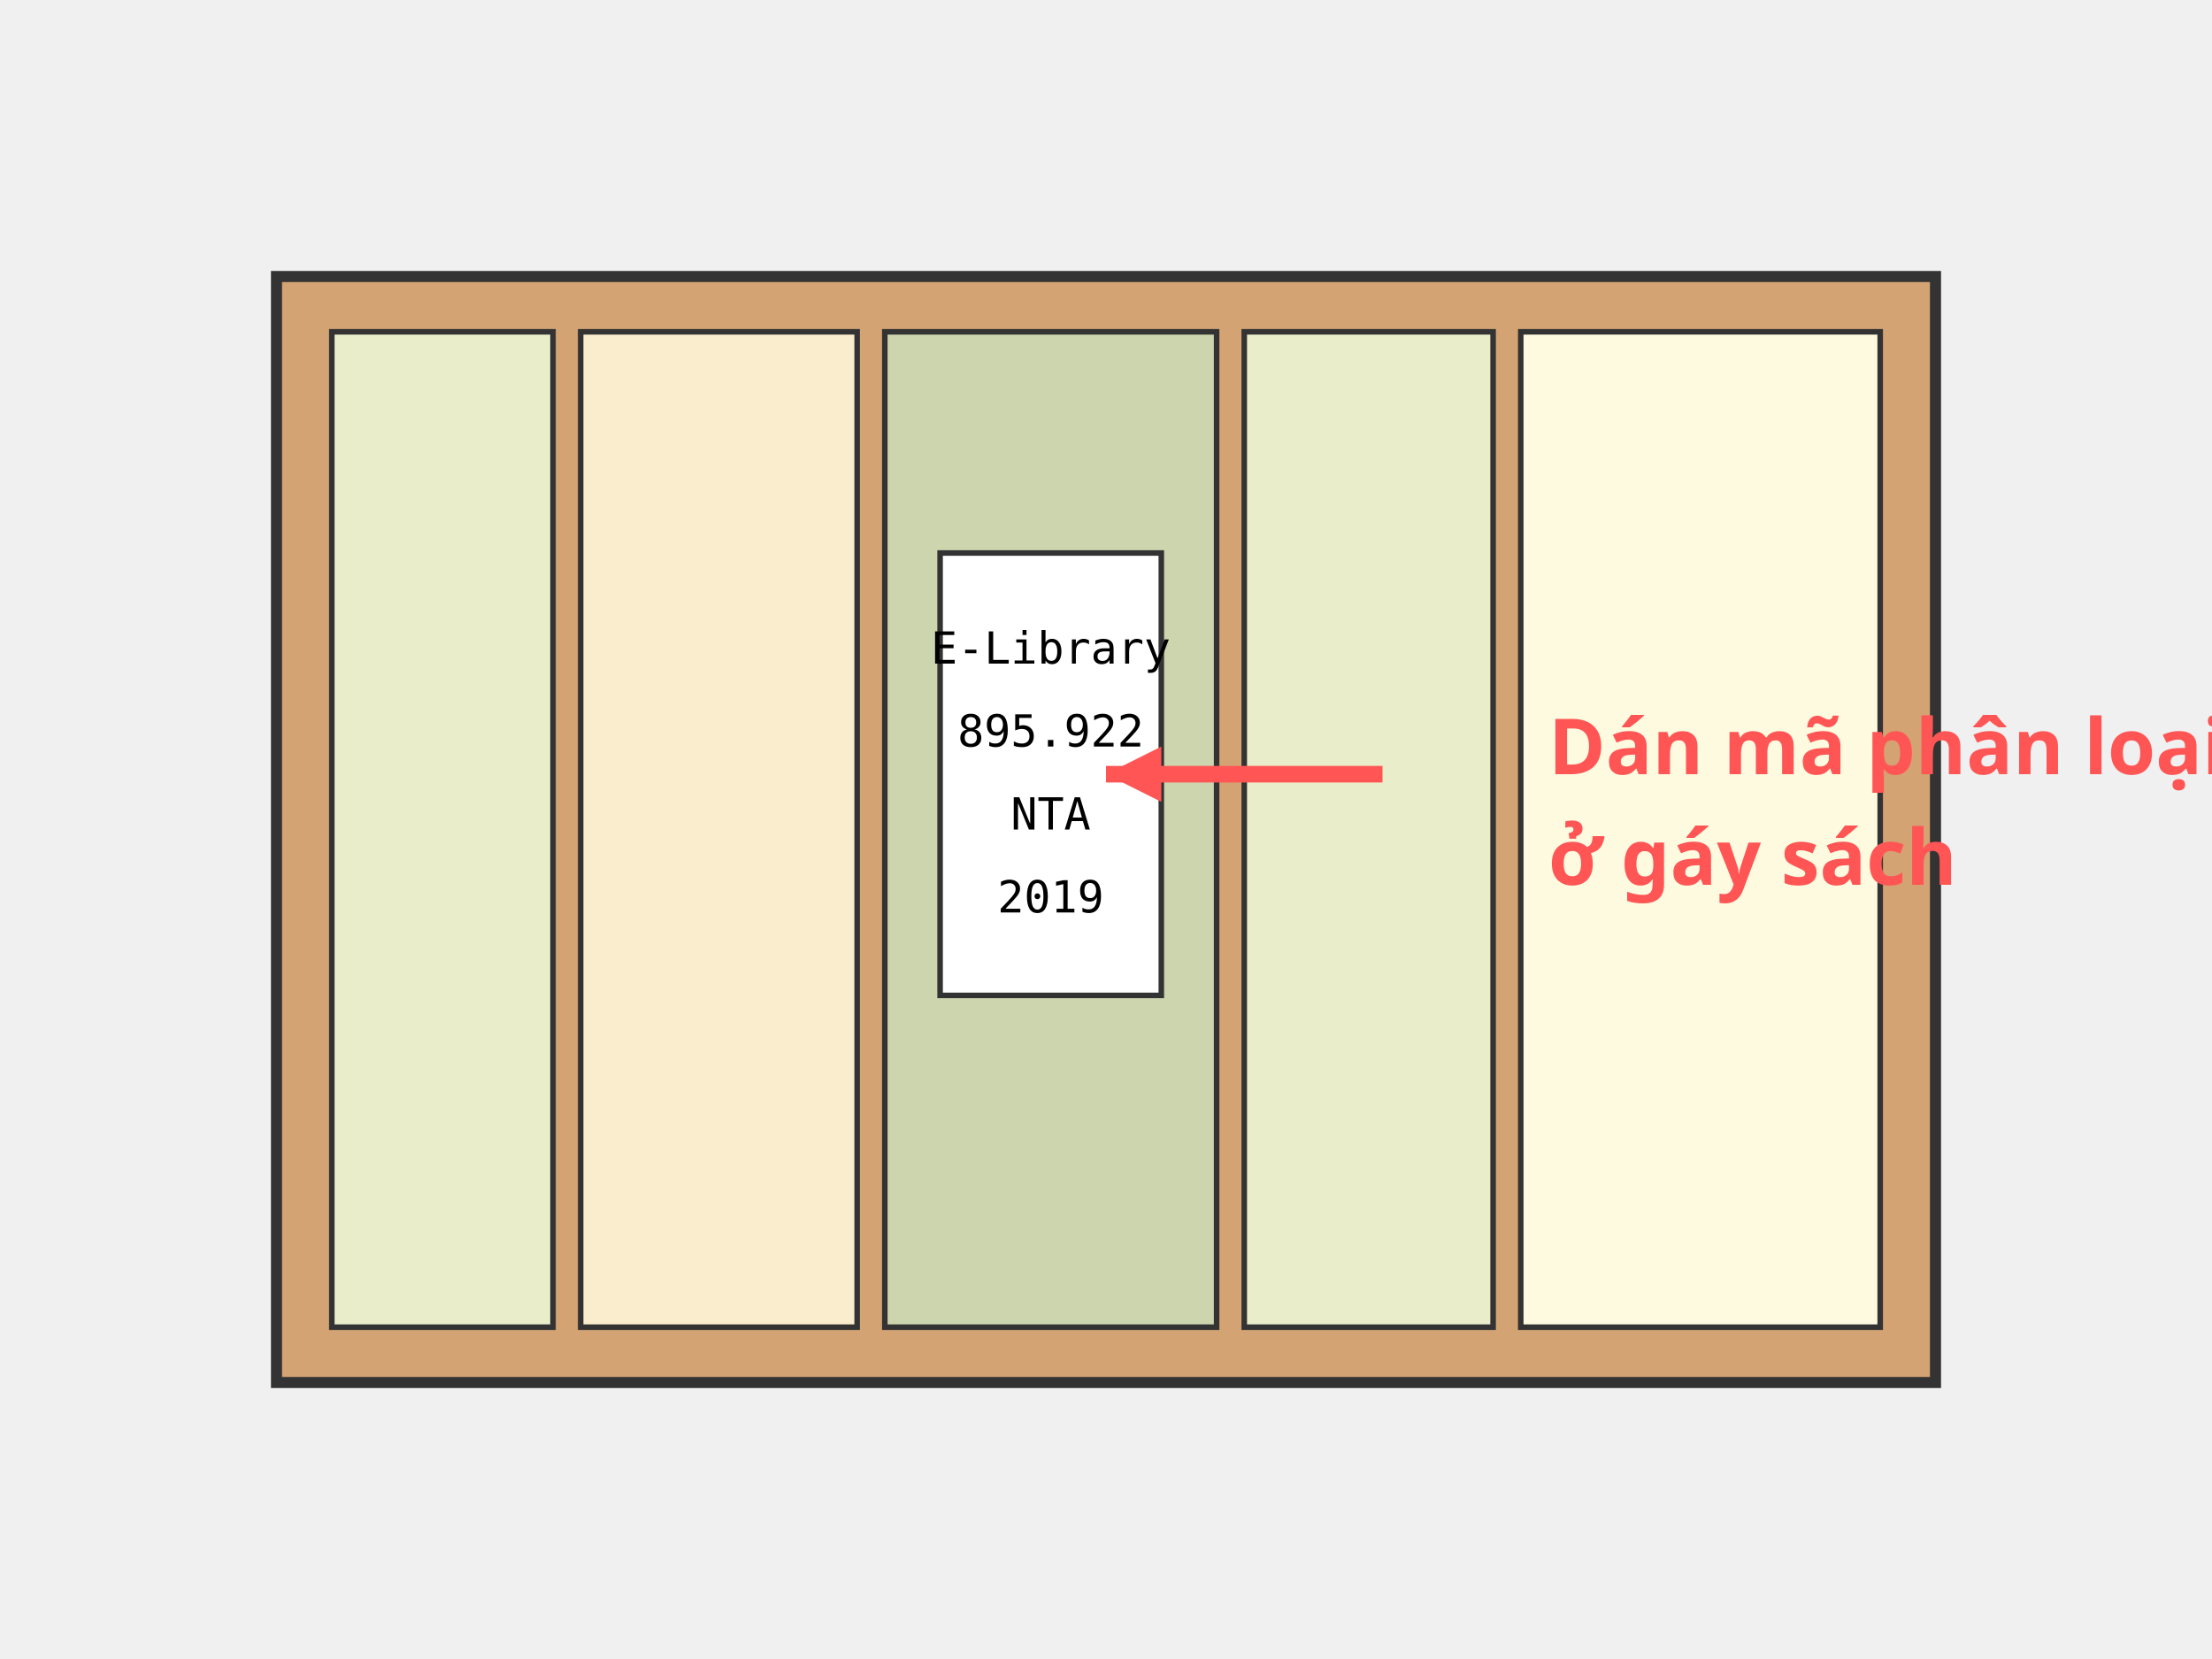
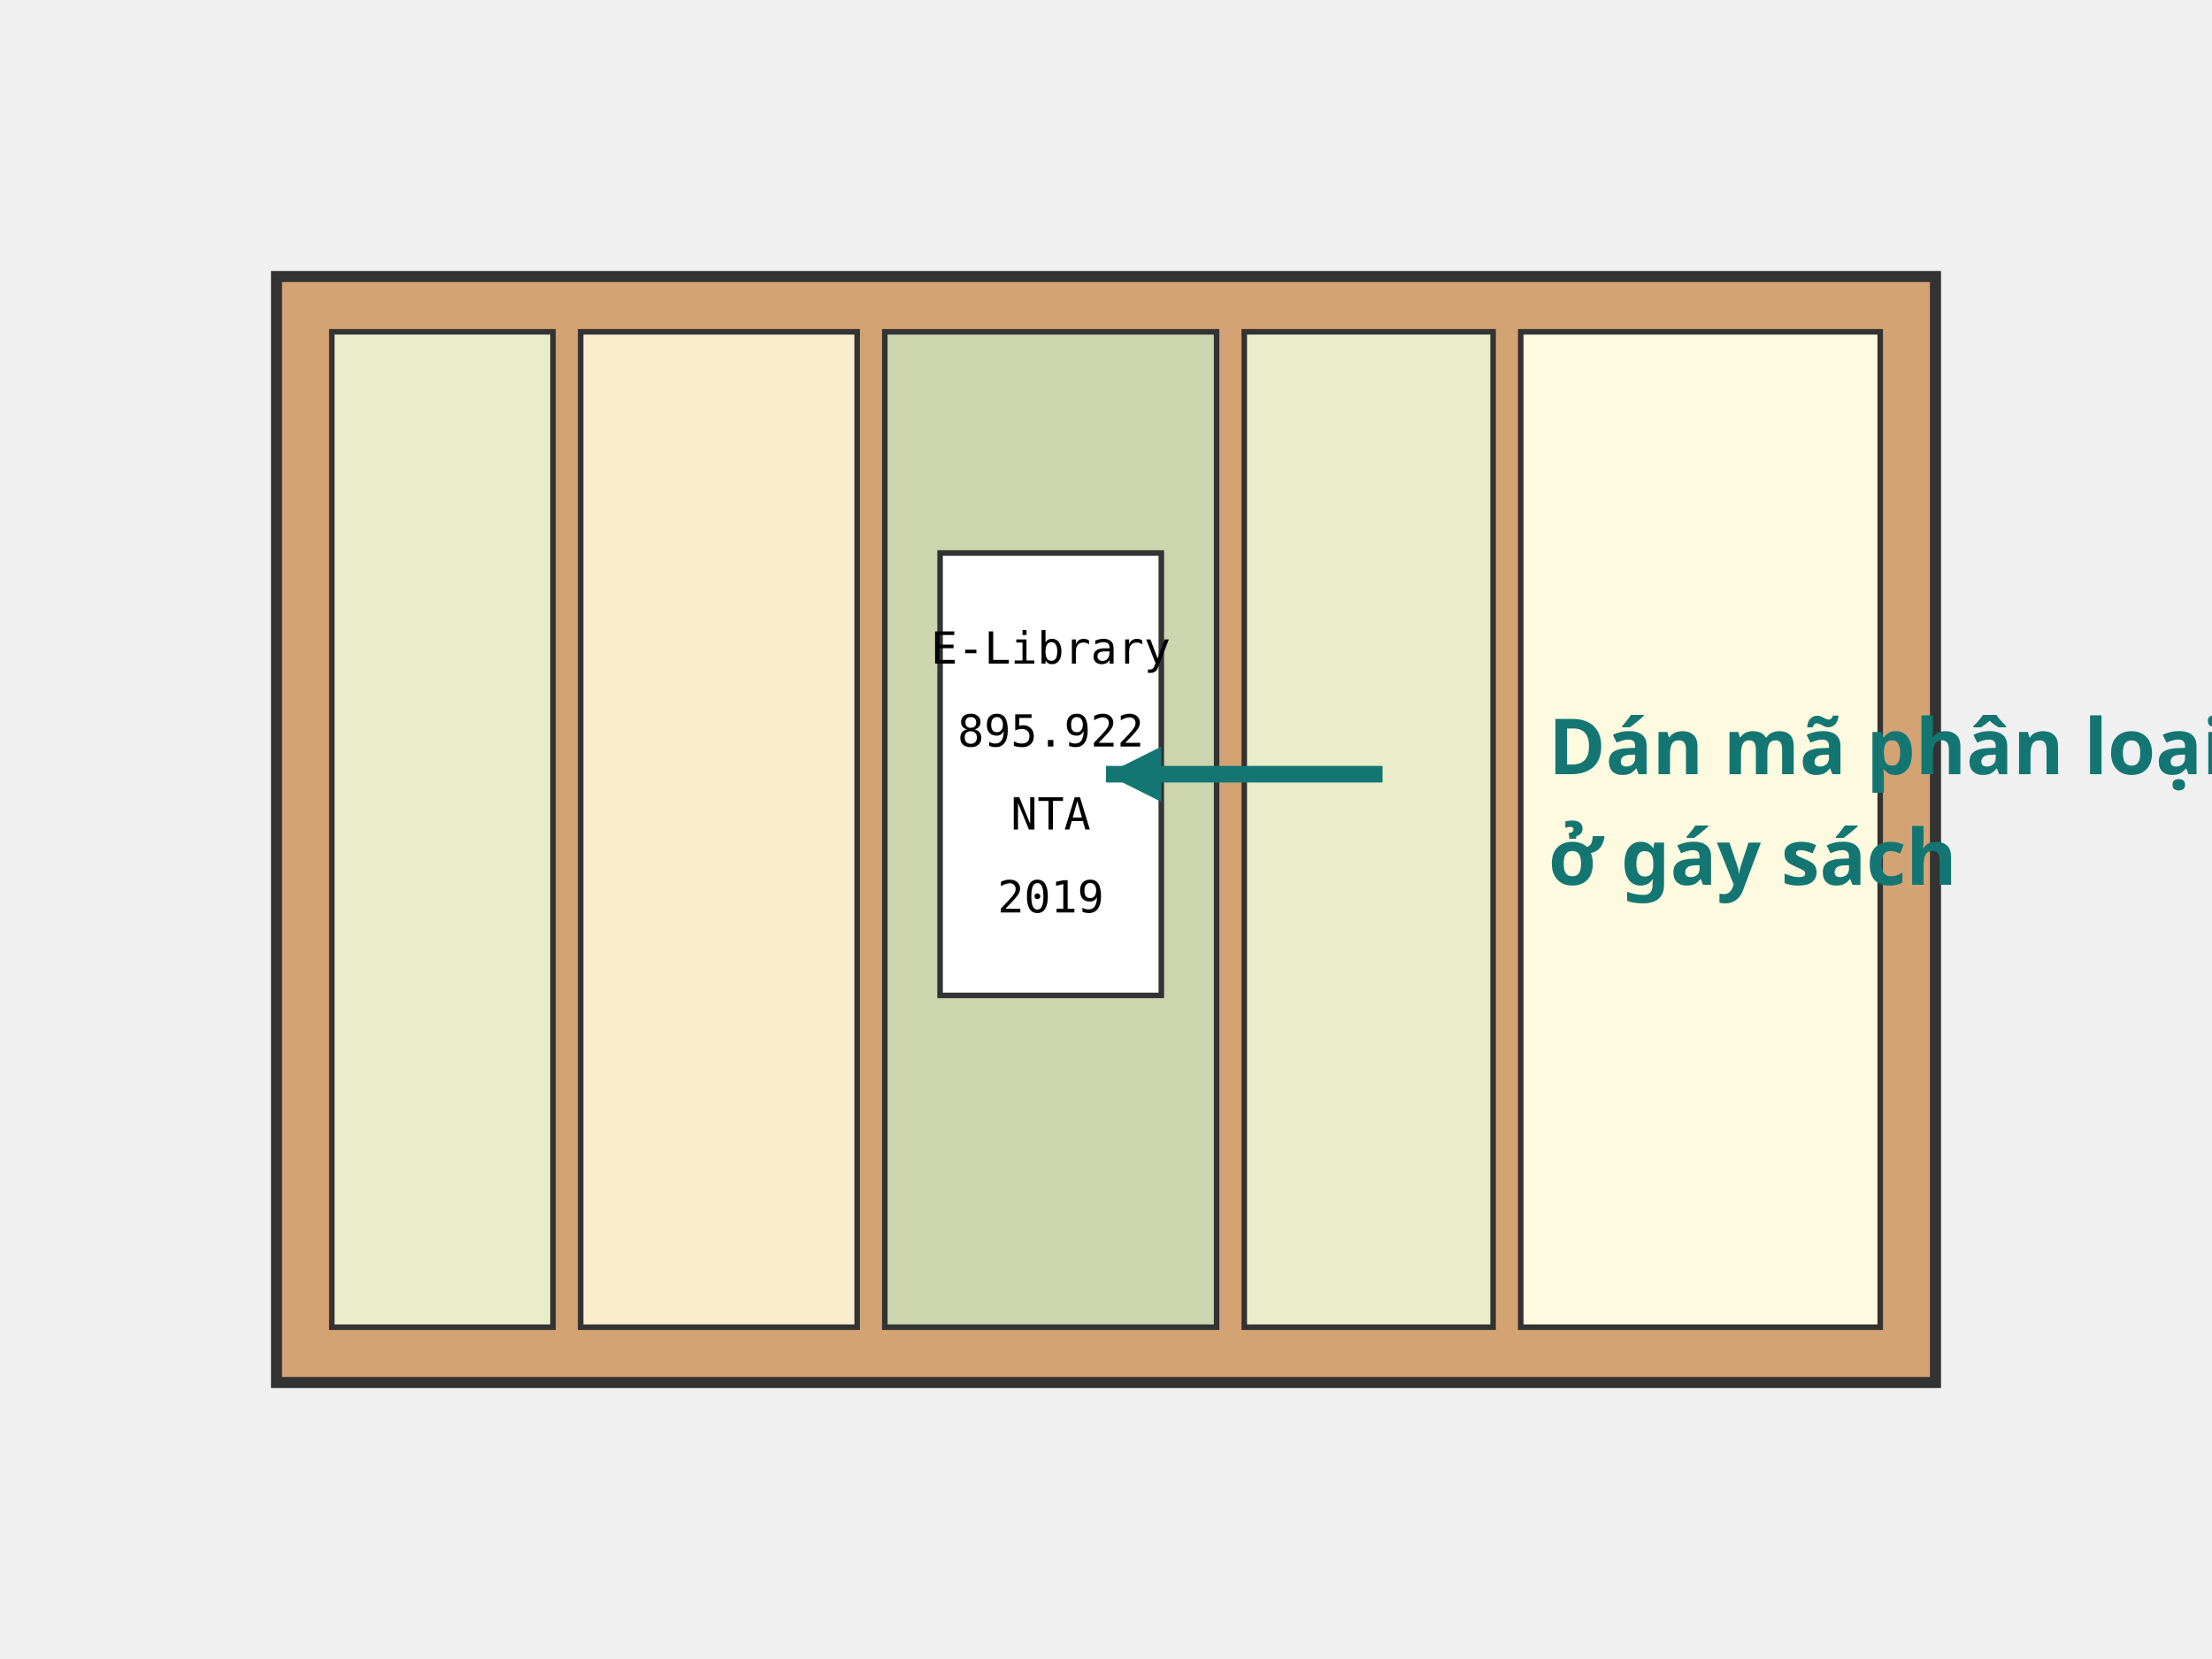
<svg xmlns="http://www.w3.org/2000/svg" width="400" height="300" viewBox="0 0 400 300" fill="none">
  <rect x="50" y="50" width="300" height="200" fill="#d4a373" stroke="#333" stroke-width="2" />
  <rect x="60" y="60" width="40" height="180" fill="#e9edc9" stroke="#333" stroke-width="1" />
  <rect x="105" y="60" width="50" height="180" fill="#faedcd" stroke="#333" stroke-width="1" />
  <rect x="160" y="60" width="60" height="180" fill="#ccd5ae" stroke="#333" stroke-width="1" />
  <rect x="225" y="60" width="45" height="180" fill="#e9edc9" stroke="#333" stroke-width="1" />
  <rect x="275" y="60" width="65" height="180" fill="#fefae0" stroke="#333" stroke-width="1" />
  <rect x="170" y="100" width="40" height="80" fill="white" stroke="#333" stroke-width="1" />
  <text x="190" y="120" font-family="monospace" font-size="8" text-anchor="middle" fill="#000">E-Library</text>
  <text x="190" y="135" font-family="monospace" font-size="8" text-anchor="middle" fill="#000">895.922</text>
  <text x="190" y="150" font-family="monospace" font-size="8" text-anchor="middle" fill="#000">NTA</text>
  <text x="190" y="165" font-family="monospace" font-size="8" text-anchor="middle" fill="#000">2019</text>
-   <path d="M250 140 L200 140" stroke="#ff5555" stroke-width="3" />
-   <polygon points="200,140 210,135 210,145" fill="#ff5555" />
-   <text x="280" y="140" font-family="sans-serif" font-size="14" fill="#ff5555" font-weight="bold">Dán mã phân loại</text>
-   <text x="280" y="160" font-family="sans-serif" font-size="14" fill="#ff5555" font-weight="bold">ở gáy sách</text>
+   <path d="M250 140 L200 140" stroke="#147672" stroke-width="3" />
+   <polygon points="200,140 210,135 210,145" fill="#147672" />
+   <text x="280" y="140" font-family="sans-serif" font-size="14" fill="#147672" font-weight="bold">Dán mã phân loại</text>
+   <text x="280" y="160" font-family="sans-serif" font-size="14" fill="#147672" font-weight="bold">ở gáy sách</text>
</svg>
